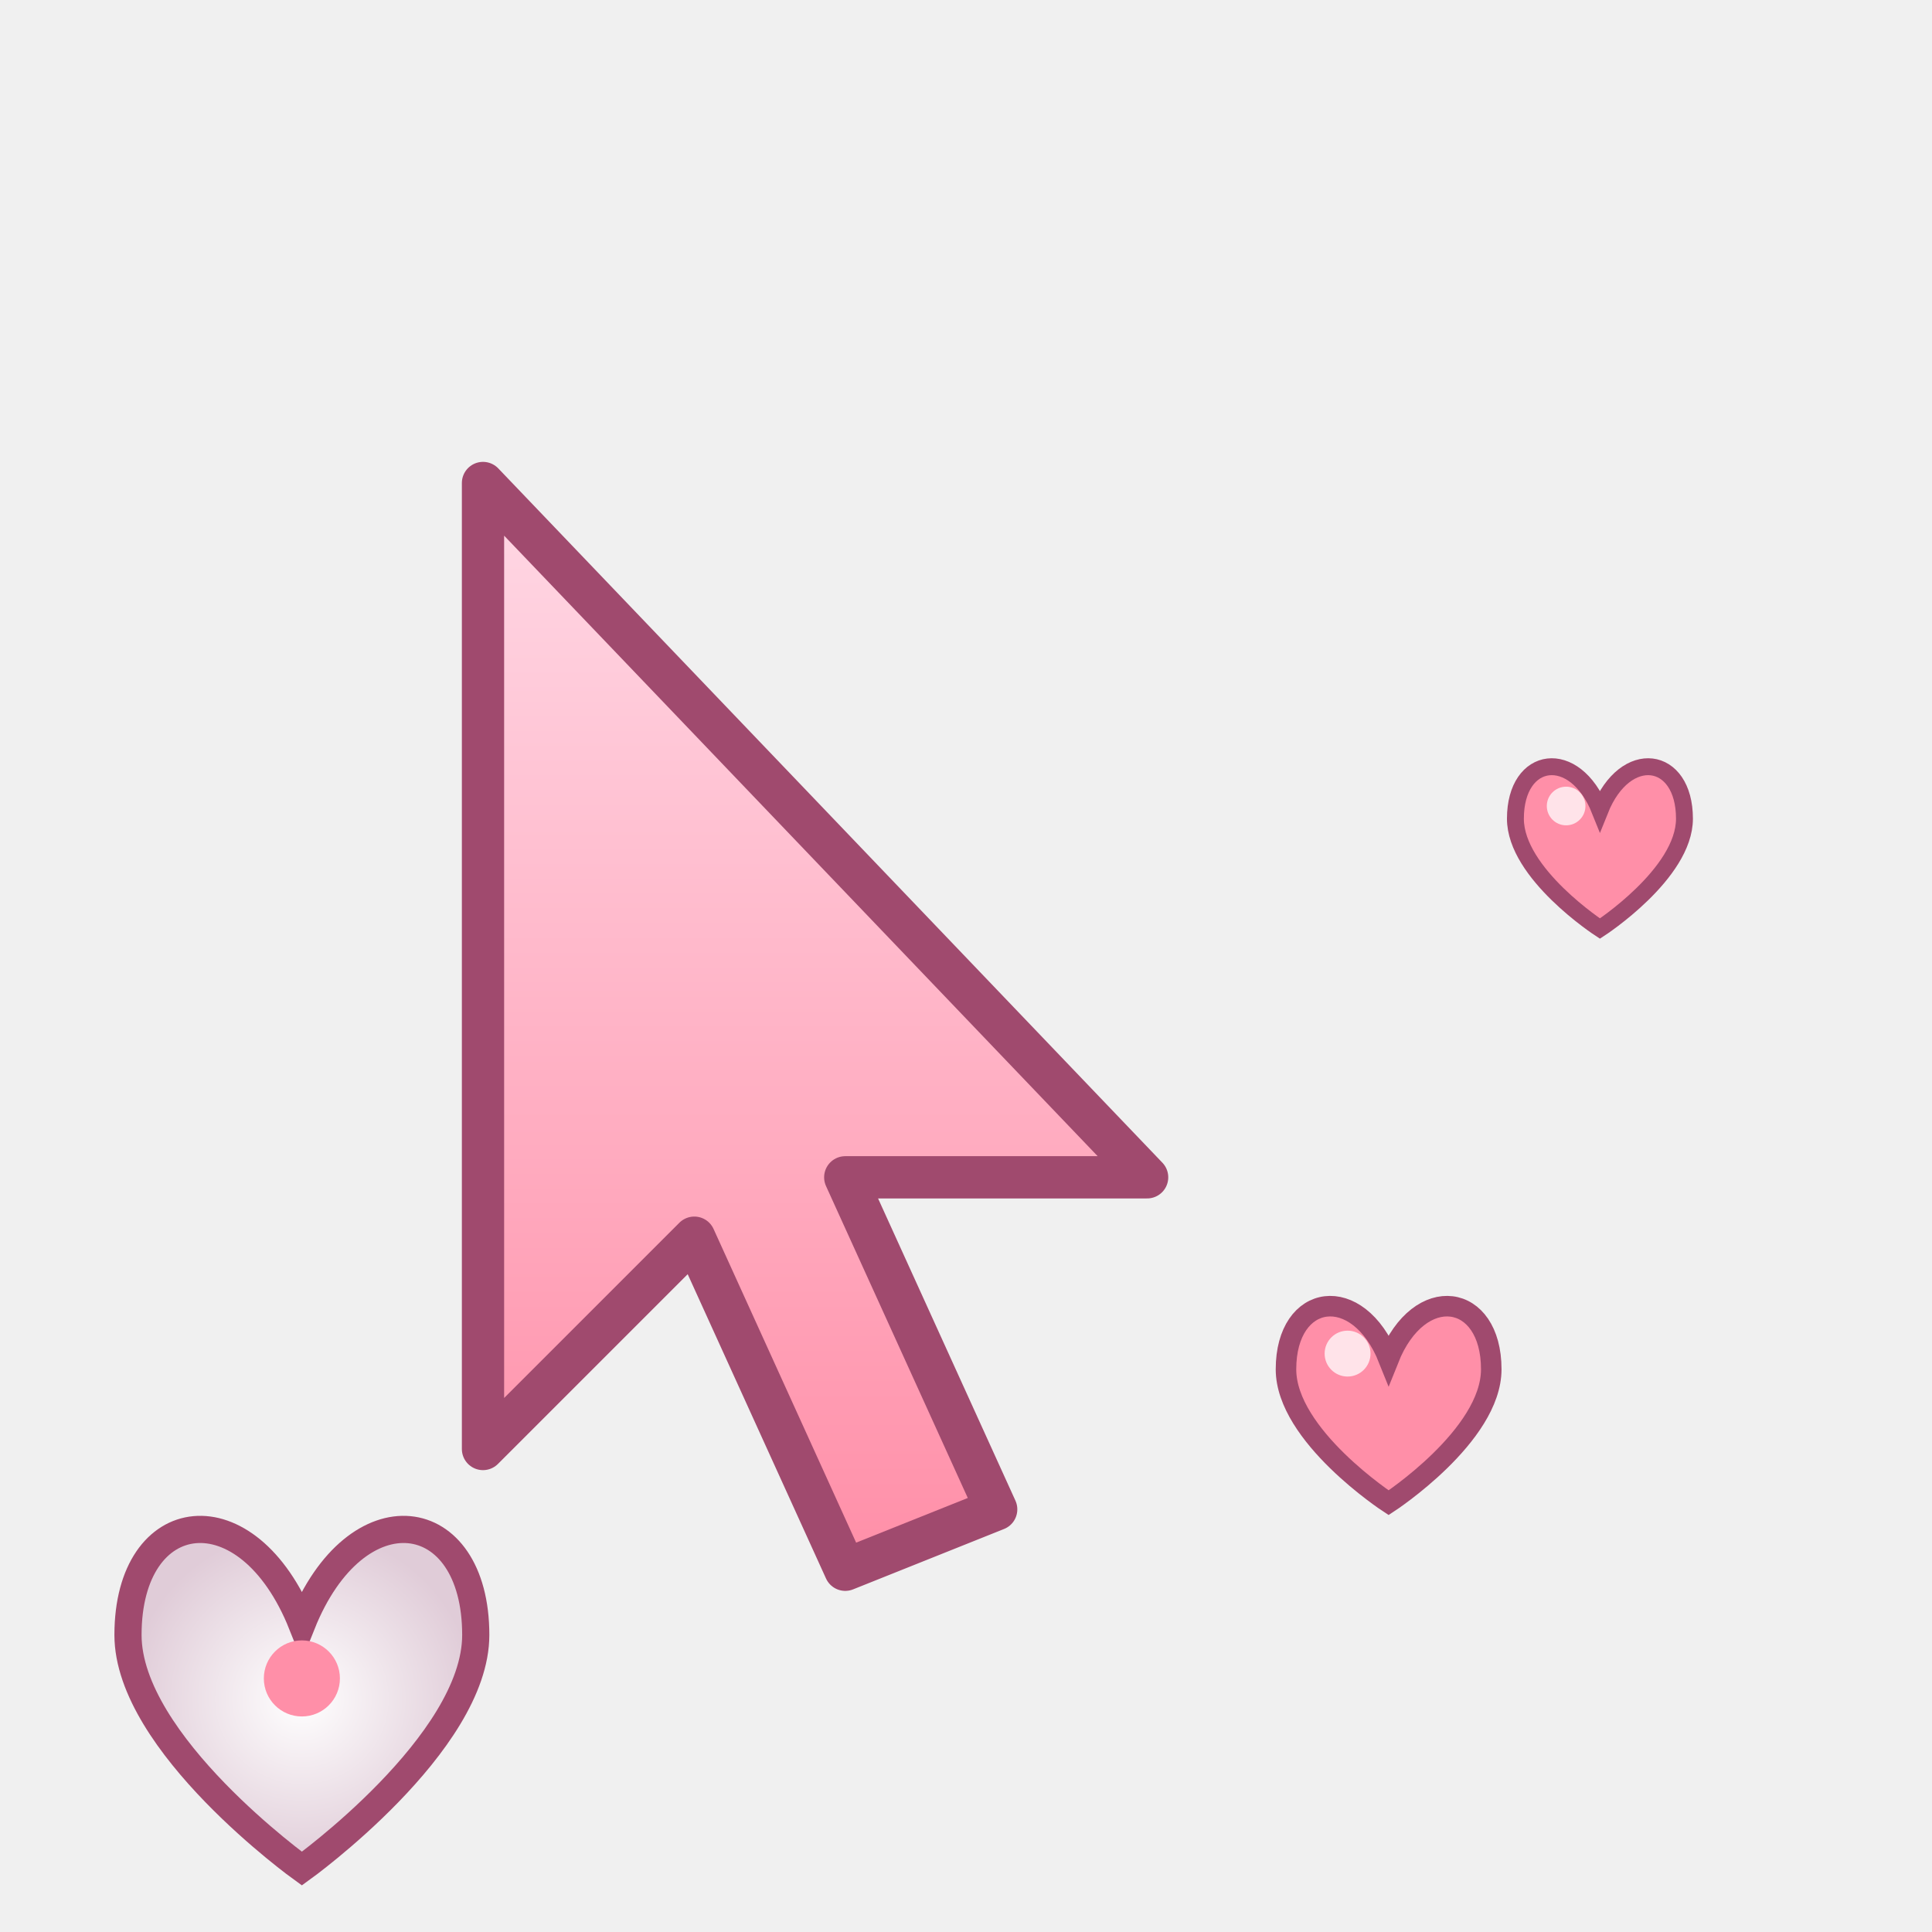
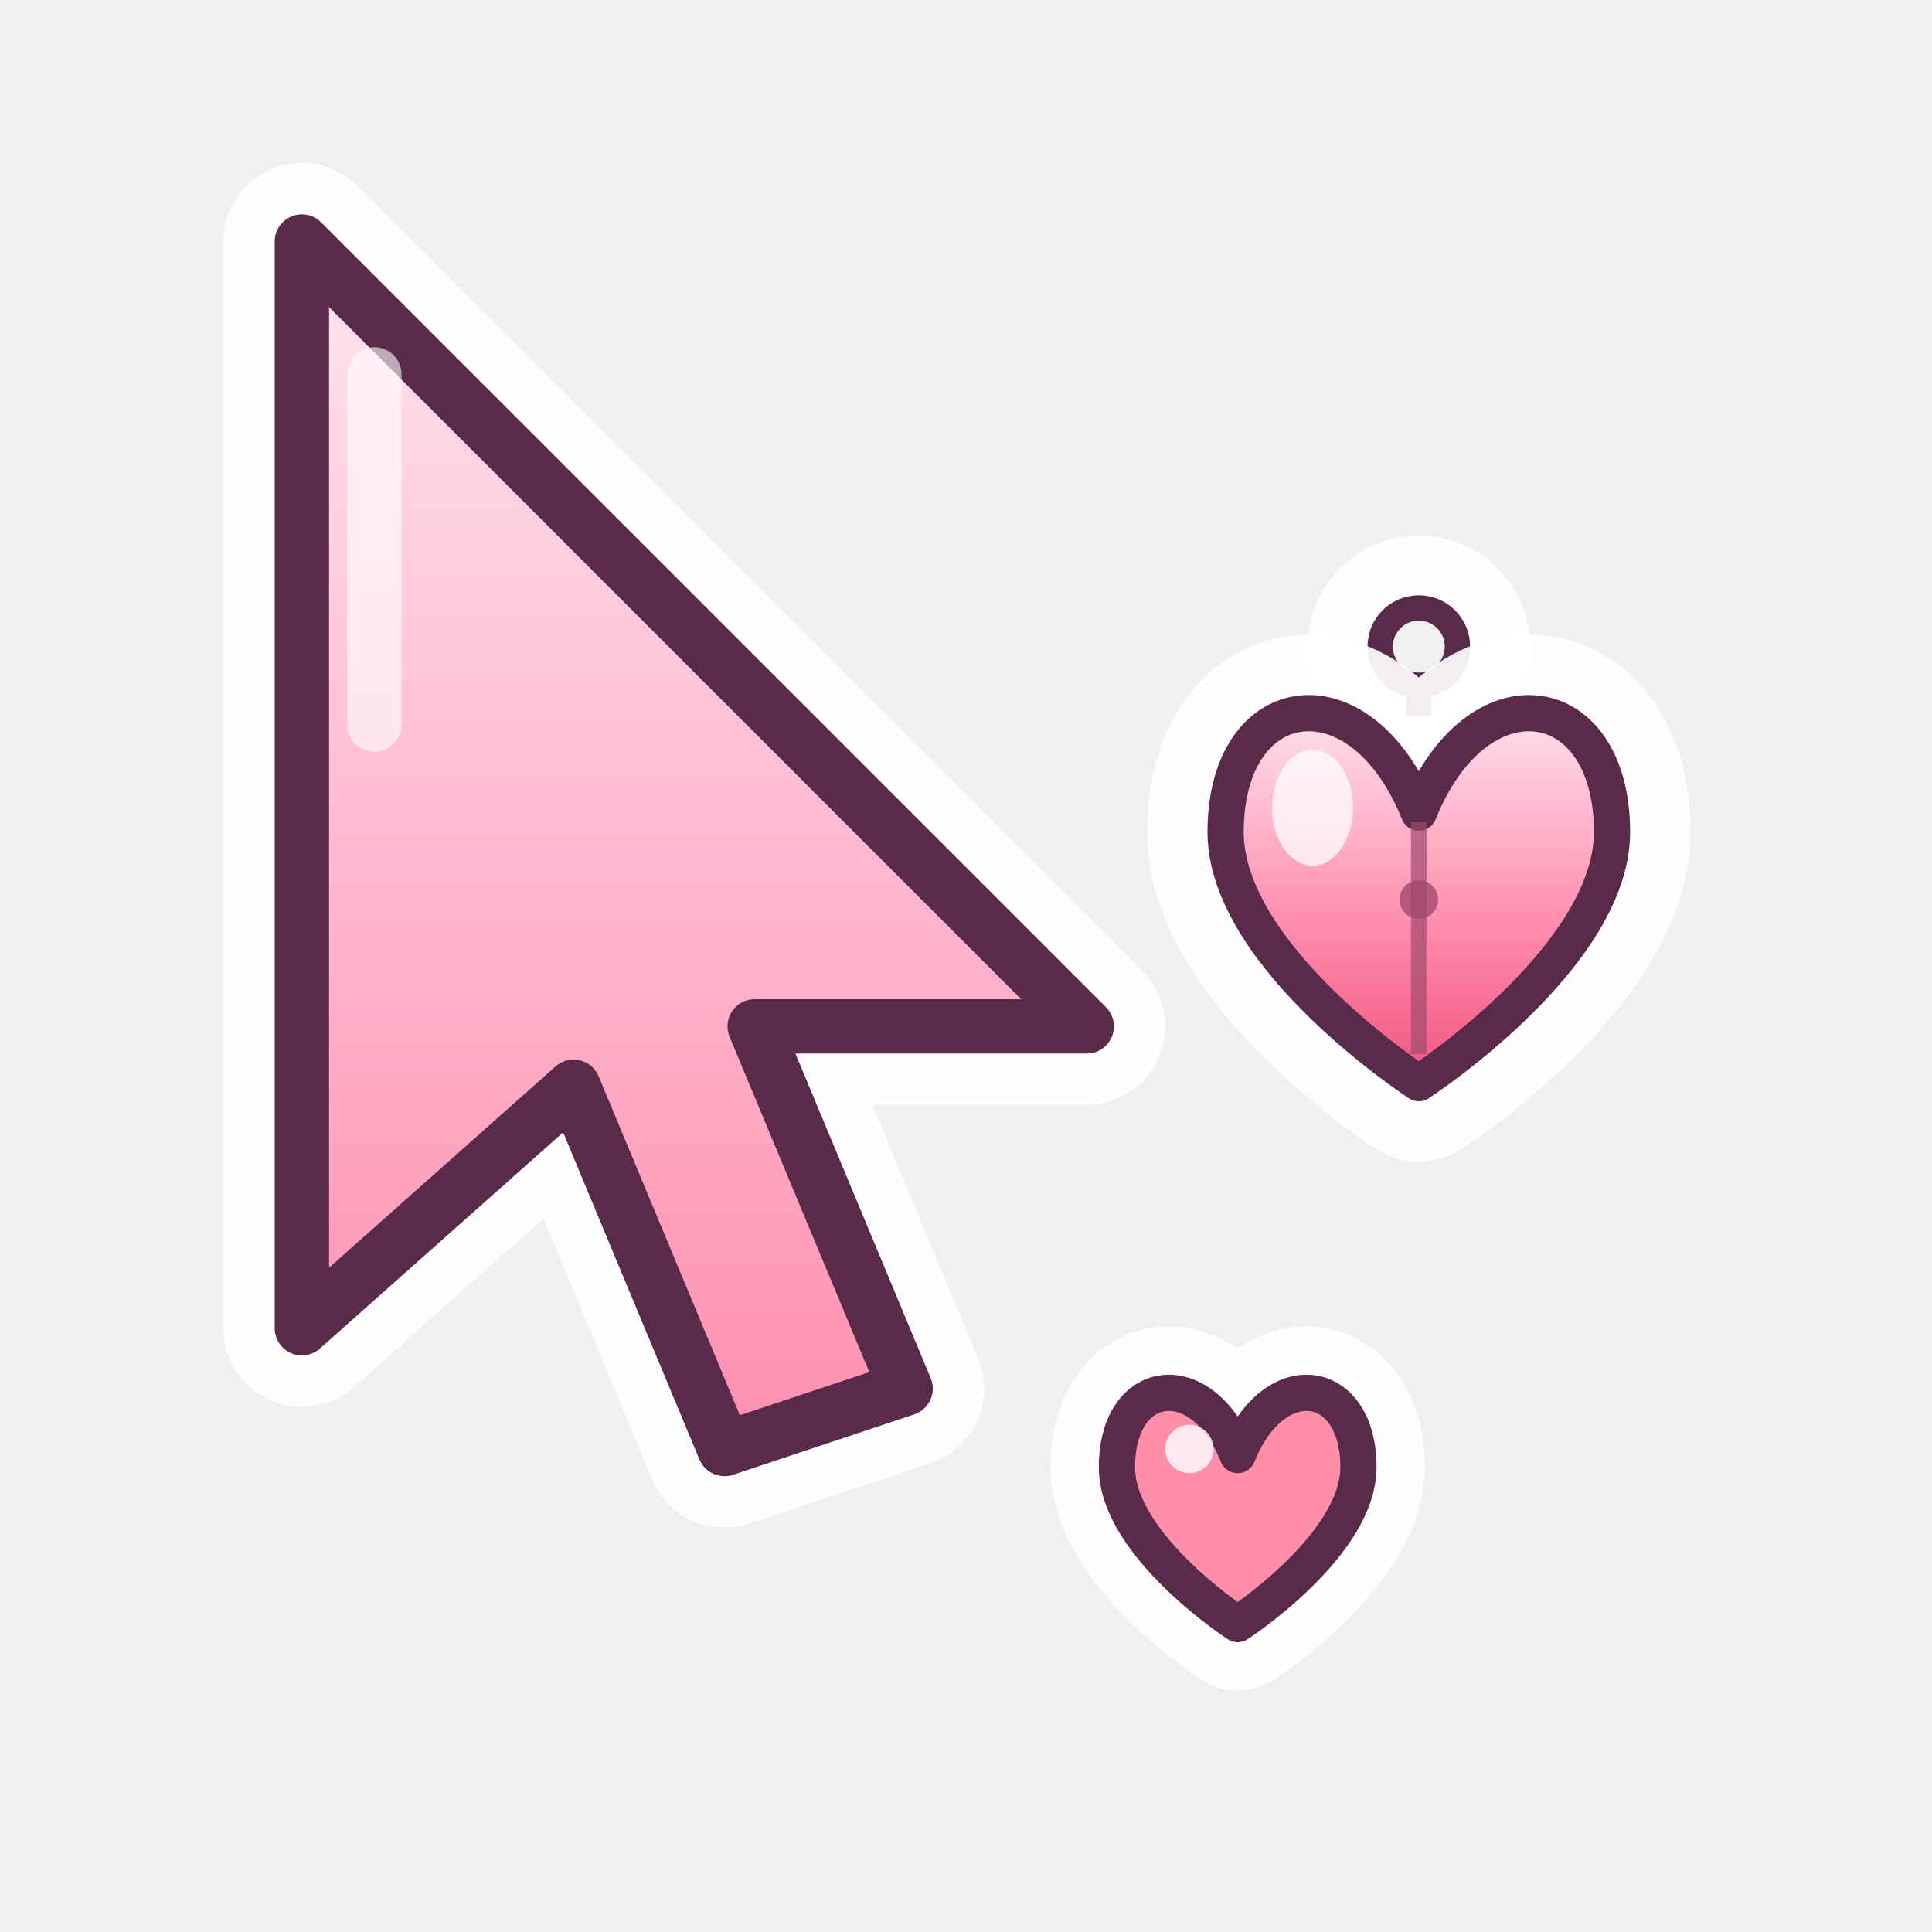
<svg xmlns="http://www.w3.org/2000/svg" viewBox="0 0 32 32" width="32" height="32">
  <defs>
    <linearGradient id="loc_pt" x1="0%" y1="0%" x2="0%" y2="100%">
-       <stop offset="0%" stop-color="#FFD8E5" />
-       <stop offset="100%" stop-color="#FF8FA8" />
+       <stop offset="0%" stop-color="#FFE4EE" />
+       <stop offset="100%" stop-color="#FF8FB0" />
    </linearGradient>
-     <radialGradient id="loc_shine" cx="50%" cy="50%" r="50%">
-       <stop offset="0%" stop-color="#FFFFFF" />
-       <stop offset="100%" stop-color="#E0CCD8" />
-     </radialGradient>
+     <linearGradient id="loc_d" x1="0%" y1="0%" x2="0%" y2="100%">
+       <stop offset="0%" stop-color="#FFE0EA" />
+       <stop offset="55%" stop-color="#FF8FB0" />
+       <stop offset="100%" stop-color="#F0547F" />
+     </linearGradient>
  </defs>
-   <path d="M 8 8 L 8 24 L 11.5 20.5 L 14 26 L 16.5 25 L 14 19.5 L 19 19.5 Z" fill="url(#loc_pt)" stroke="#A04A6E" stroke-width="0.7" stroke-linejoin="round" />
-   <g transform="translate(5 26) scale(0.9)">
+   <path d="M5,4 L5,22 L9.5,18 L12,24 L15,23 L12.5,17 L18,17 Z" fill="#FFFFFF" stroke="#FFFFFF" stroke-width="2.6" stroke-linejoin="round" opacity="0.92" />
+   <path d="M5,4 L5,22 L9.5,18 L12,24 L15,23 L12.5,17 L18,17 Z" fill="url(#loc_pt)" stroke="#5A2A4A" stroke-width="0.9" stroke-linejoin="round" />
+   <path d="M6.2,6.2 L6.2,12" stroke="#FFFFFF" stroke-width="0.9" stroke-linecap="round" opacity="0.6" />
+   <g transform="translate(23.5 12.5)">
    <g>
-       <animateTransform attributeName="transform" type="scale" values="1 1; 1.2 1.2; 1 1; 1.12 1.12; 1 1" dur="0.9s" begin="0s" repeatCount="indefinite" additive="sum" />
-       <path d="M 0 1 C -1 -1.5, -3.2 -1.2, -3.2 1.2 C -3.2 3.2, 0 5.5, 0 5.5 C 0 5.5, 3.2 3.2, 3.2 1.2 C 3.2 -1.2, 1 -1.5, 0 1 Z" fill="url(#loc_shine)" stroke="#A04A6E" stroke-width="0.5" />
-       <circle cx="0" cy="2" r="0.7" fill="#FF8FA8" />
+       <animateTransform attributeName="transform" type="scale" values="1 1; 1.14 1.14; 1 1; 1.08 1.08; 1 1" dur="1.2s" begin="0s" repeatCount="indefinite" additive="sum" />
+       <g transform="translate(0 0)">
+         <circle cx="0" cy="-1.79" r="0.64" fill="none" stroke="#FFFFFF" stroke-width="2.4" opacity="0.92" />
+         <circle cx="0" cy="-1.79" r="0.64" fill="none" stroke="#5A2A4A" stroke-width="0.42" />
+         <line x1="0" y1="-1.15" x2="0" y2="-0.64" stroke="#5A2A4A" stroke-width="0.42" />
+         <path d="M 0 0.96 C -0.96 -1.44, -3.20 -1.12, -3.20 1.28 C -3.20 3.36, 0 5.44, 0 5.44 C 0 5.44, 3.20 3.36, 3.20 1.28 C 3.20 -1.12, 0.96 -1.44, 0 0.96 Z" fill="#FFFFFF" stroke="#FFFFFF" stroke-width="2.6" stroke-linejoin="round" opacity="0.92" />
+         <path d="M 0 0.96 C -0.96 -1.44, -3.20 -1.12, -3.20 1.28 C -3.20 3.36, 0 5.44, 0 5.44 C 0 5.44, 3.20 3.36, 3.20 1.28 C 3.20 -1.12, 0.96 -1.44, 0 0.96 Z" fill="url(#loc_d)" stroke="#5A2A4A" stroke-width="0.6" stroke-linejoin="round" />
+         <line x1="0" y1="1.12" x2="0" y2="4.96" stroke="#A04A6E" stroke-width="0.26" opacity="0.7" />
+         <circle cx="0" cy="2.40" r="0.32" fill="#A04A6E" opacity="0.8" />
+         <ellipse cx="-1.76" cy="0.88" rx="0.67" ry="0.96" fill="#FFFFFF" opacity="0.75" />
+       </g>
    </g>
  </g>
-   <g transform="translate(23 22)">
+   <g transform="translate(20.5 23.5)">
    <g>
-       <animateTransform attributeName="transform" type="translate" values="0 0; 0 -1.4; 0 -2.8; 0 -4; 0 0" dur="1.1s" begin="0.15s" repeatCount="indefinite" additive="sum" />
-       <animate attributeName="opacity" values="1; 0.85; 0.5; 0; 0" dur="1.1s" begin="0.15s" repeatCount="indefinite" />
-       <path d="M 0 0.51 C -0.51 -0.77, -1.70 -0.59, -1.70 0.68 C -1.70 1.78, 0 2.89, 0 2.89 C 0 2.89, 1.70 1.78, 1.70 0.68 C 1.70 -0.59, 0.51 -0.77, 0 0.51 Z" fill="#FF8FA8" stroke="#A04A6E" stroke-width="0.34" />
-       <circle cx="-0.68" cy="0.42" r="0.38" fill="#FFFFFF" opacity="0.75" />
-     </g>
-   </g>
-   <g transform="translate(26.5 13)">
-     <g>
-       <animateTransform attributeName="transform" type="translate" values="0 0; 0 -1.4; 0 -2.8; 0 -4; 0 0" dur="1.1s" begin="0.35s" repeatCount="indefinite" additive="sum" />
-       <animate attributeName="opacity" values="1; 0.85; 0.5; 0; 0" dur="1.1s" begin="0.35s" repeatCount="indefinite" />
-       <path d="M 0 0.42 C -0.42 -0.63, -1.40 -0.49, -1.40 0.56 C -1.40 1.47, 0 2.38, 0 2.38 C 0 2.38, 1.40 1.47, 1.40 0.56 C 1.40 -0.49, 0.42 -0.63, 0 0.42 Z" fill="#FF8FA8" stroke="#A04A6E" stroke-width="0.28" />
-       <circle cx="-0.56" cy="0.35" r="0.32" fill="#FFFFFF" opacity="0.75" />
+       <animateTransform attributeName="transform" type="translate" values="0 0; 0 -1; 0 -2; 0 -3; 0 0; 0 0" dur="1.8s" begin="0.5s" repeatCount="indefinite" additive="sum" />
+       <animate attributeName="opacity" values="1; 0.95; 0.6; 0; 0; 1" dur="1.8s" begin="0.5s" repeatCount="indefinite" />
+       <path d="M 0 0.60 C -0.60 -0.90, -2.00 -0.70, -2.00 0.80 C -2.00 2.10, 0 3.40, 0 3.40 C 0 3.40, 2.00 2.10, 2.00 0.80 C 2.00 -0.70, 0.60 -0.90, 0 0.60 Z" fill="#FFFFFF" stroke="#FFFFFF" stroke-width="2.2" stroke-linejoin="round" opacity="0.92" />
+       <path d="M 0 0.60 C -0.60 -0.90, -2.00 -0.70, -2.00 0.80 C -2.00 2.10, 0 3.40, 0 3.40 C 0 3.40, 2.00 2.10, 2.00 0.80 C 2.00 -0.70, 0.60 -0.90, 0 0.60 Z" fill="#FF8FA8" stroke="#5A2A4A" stroke-width="0.6" stroke-linejoin="round" />
+       <circle cx="-0.80" cy="0.50" r="0.40" fill="#FFFFFF" opacity="0.8" />
    </g>
  </g>
</svg>
